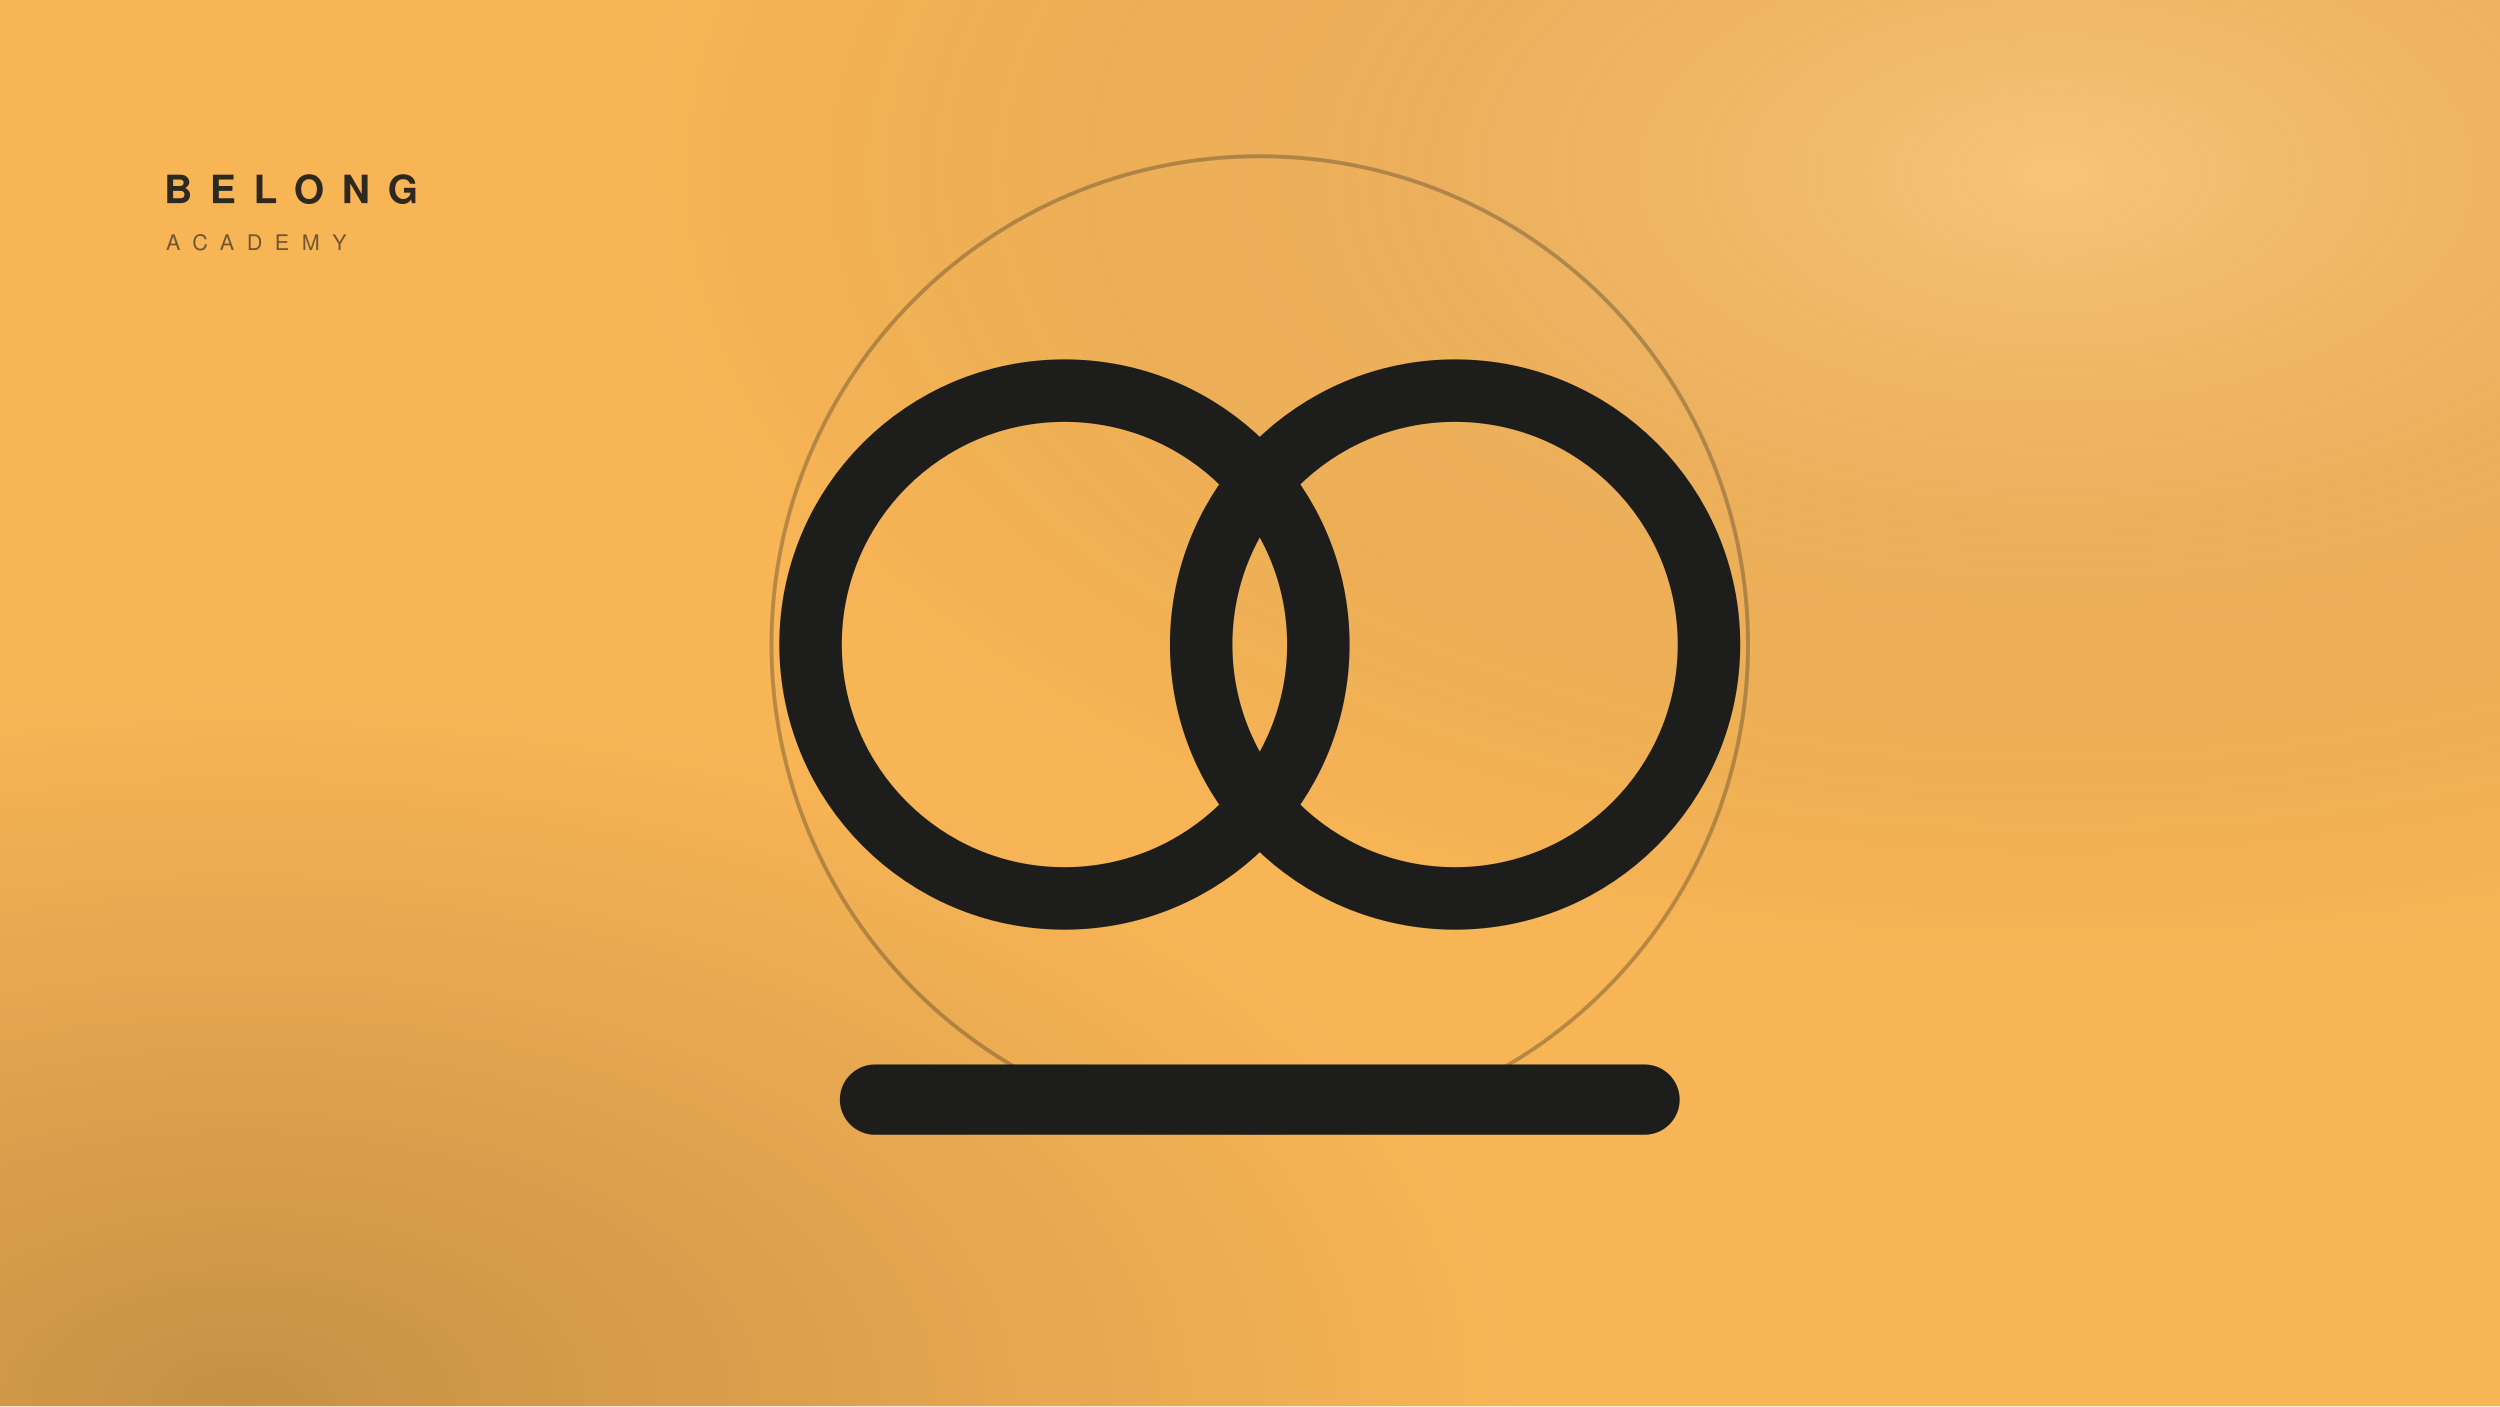
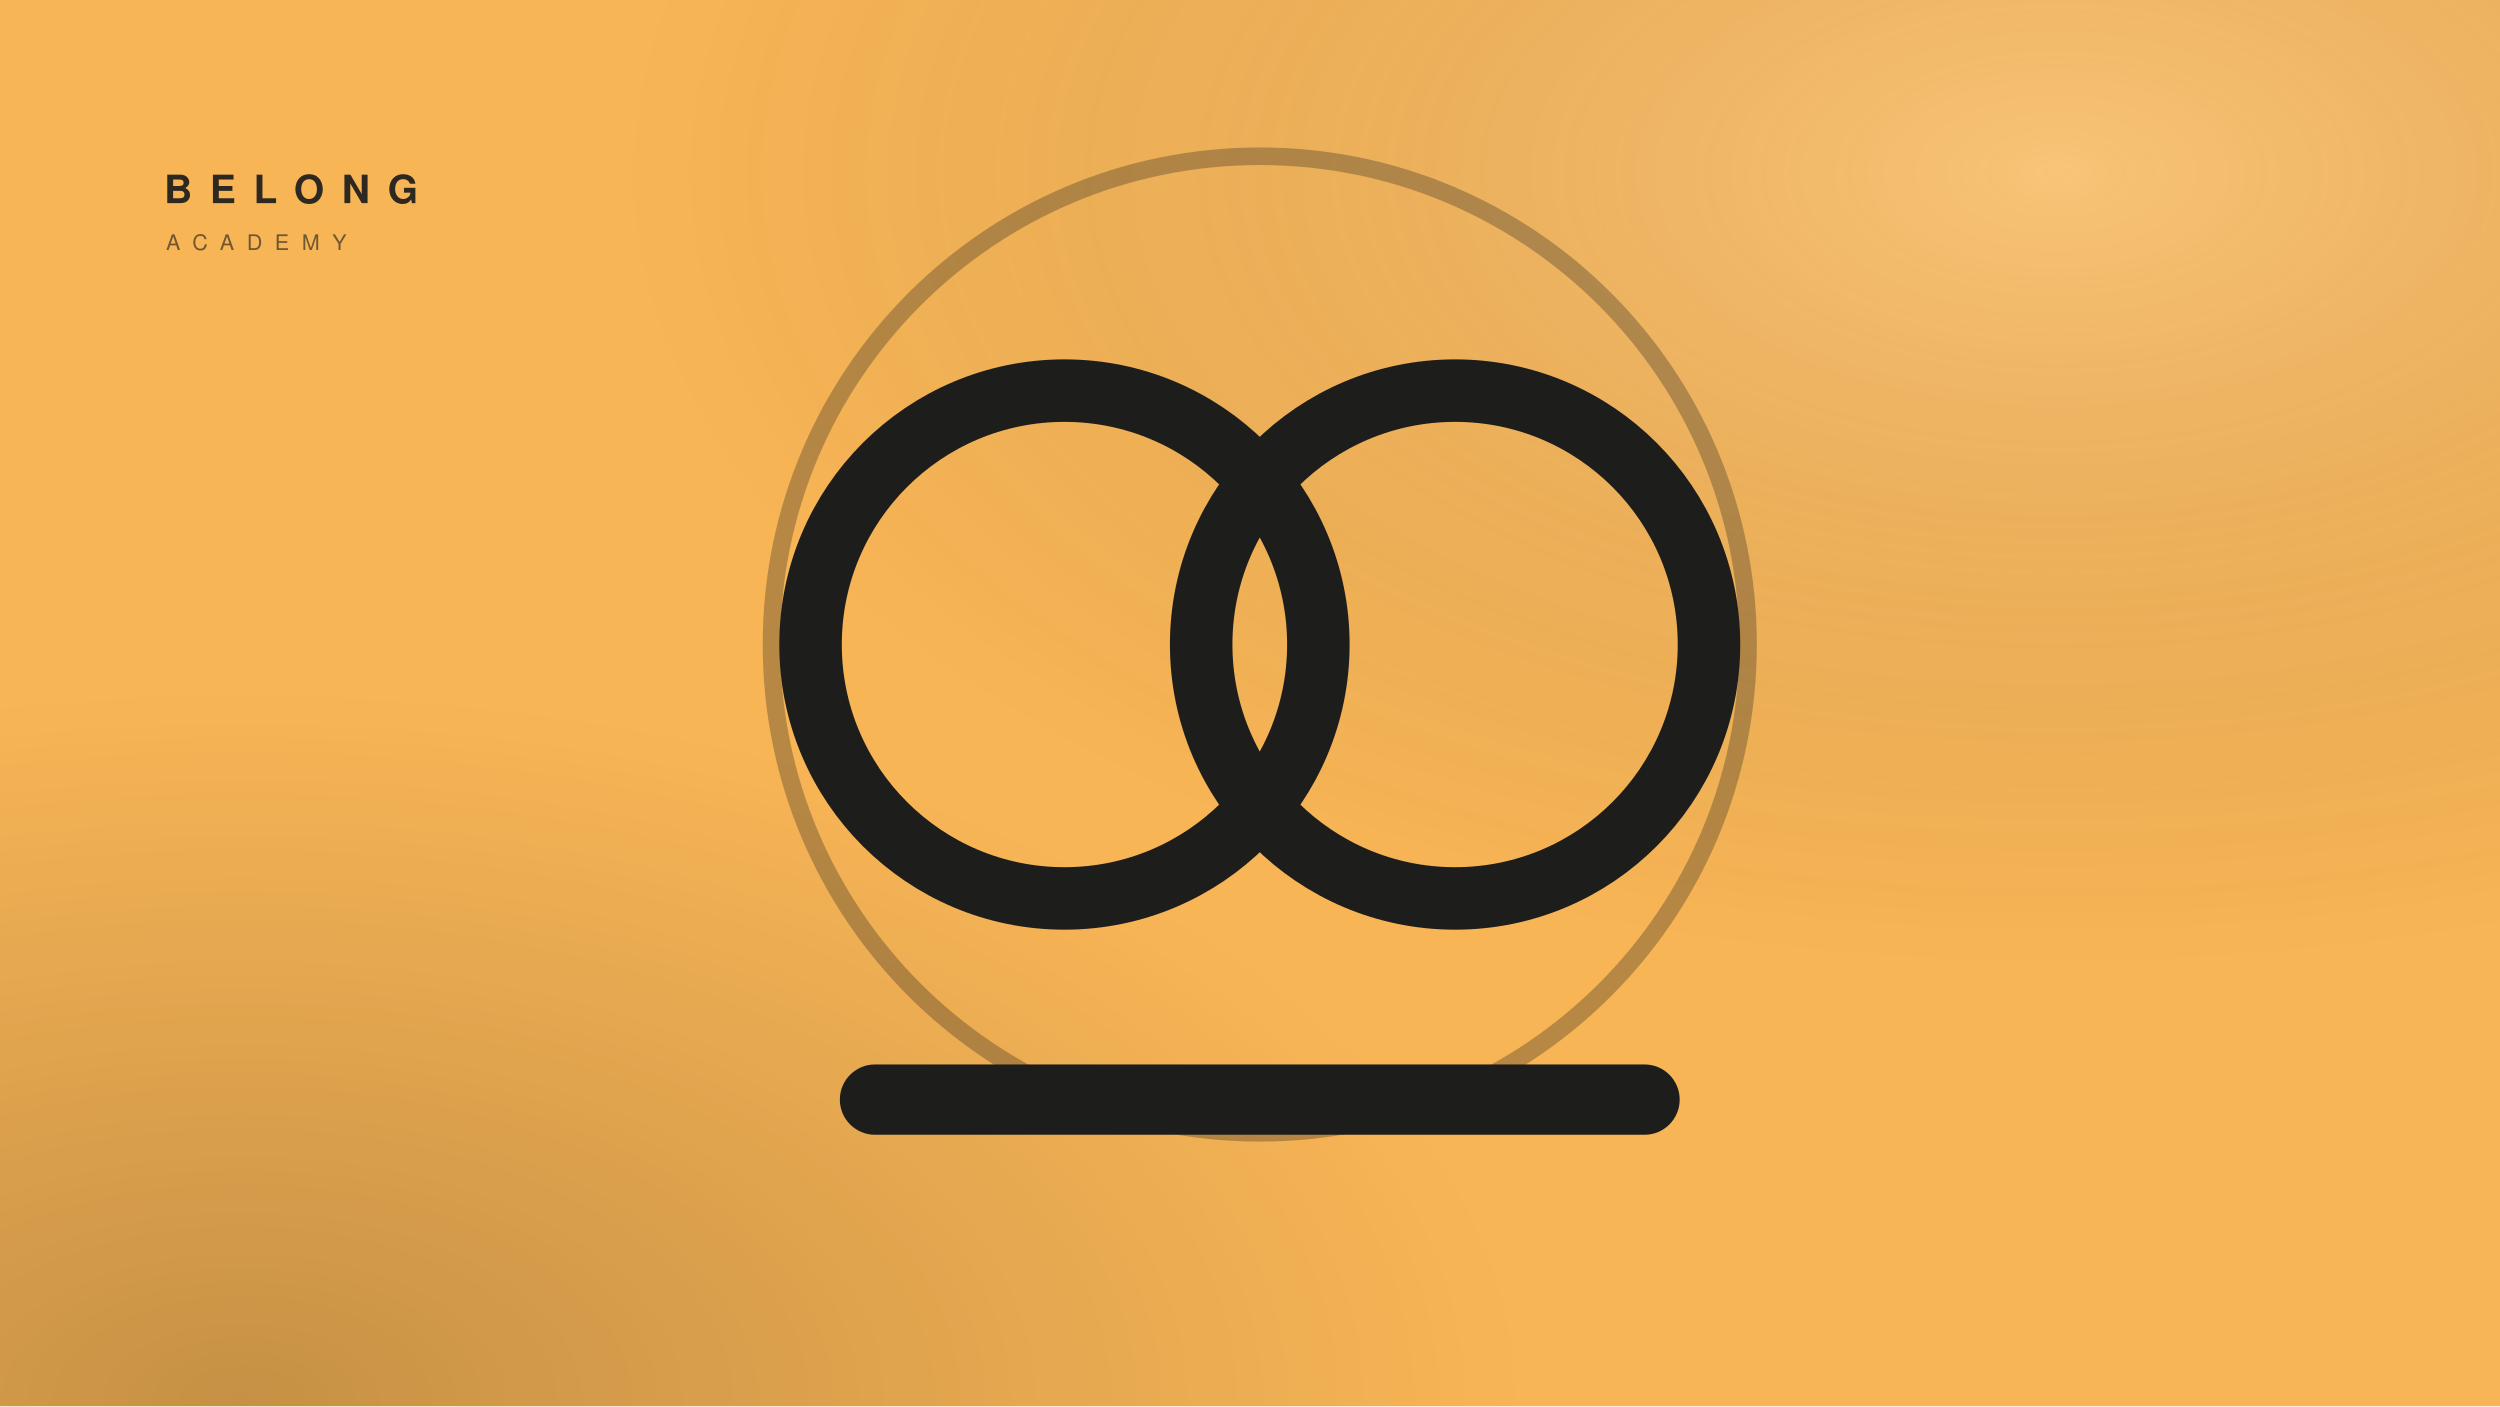
<svg xmlns="http://www.w3.org/2000/svg" viewBox="0 0 1280 720">
  <rect width="1280" height="720" fill="#f8b556" />
  <radialGradient id="g1" cx="0.82" cy="0.12" r="0.95">
    <stop offset="0" stop-color="rgba(255,255,255,.20)" />
    <stop offset="0.6" stop-color="rgba(0,0,0,0)" />
  </radialGradient>
  <rect width="1280" height="720" fill="url(#g1)" />
  <radialGradient id="g2" cx="0.1" cy="1" r="0.85">
    <stop offset="0" stop-color="rgba(0,0,0,.20)" />
    <stop offset="0.6" stop-color="rgba(0,0,0,0)" />
  </radialGradient>
  <rect width="1280" height="720" fill="url(#g2)" />
  <circle cx="545" cy="330" r="130" fill="none" stroke="#1d1d1b" stroke-width="32" opacity="1" />
  <circle cx="745" cy="330" r="130" fill="none" stroke="#1d1d1b" stroke-width="32" opacity="1" />
  <rect x="430.0" y="545" width="430" height="36" rx="18.0" fill="#1d1d1b" opacity="1" />
-   <circle cx="645" cy="330" r="250" fill="none" stroke="#1d1d1b" stroke-width="2" opacity="0.3" />
+   <circle cx="645" cy="330" r="250" fill="none" stroke="#1d1d1b" stroke-width="9" opacity="0.3" />
  <text x="84" y="104" font-family="Helvetica,Arial,sans-serif" font-size="20" letter-spacing="9" font-weight="bold" fill="#1d1d1b" opacity="0.92">BELONG</text>
  <text x="85" y="128" font-family="Helvetica,Arial,sans-serif" font-size="11" letter-spacing="6.5" fill="#1d1d1b" opacity="0.62">ACADEMY</text>
</svg>
